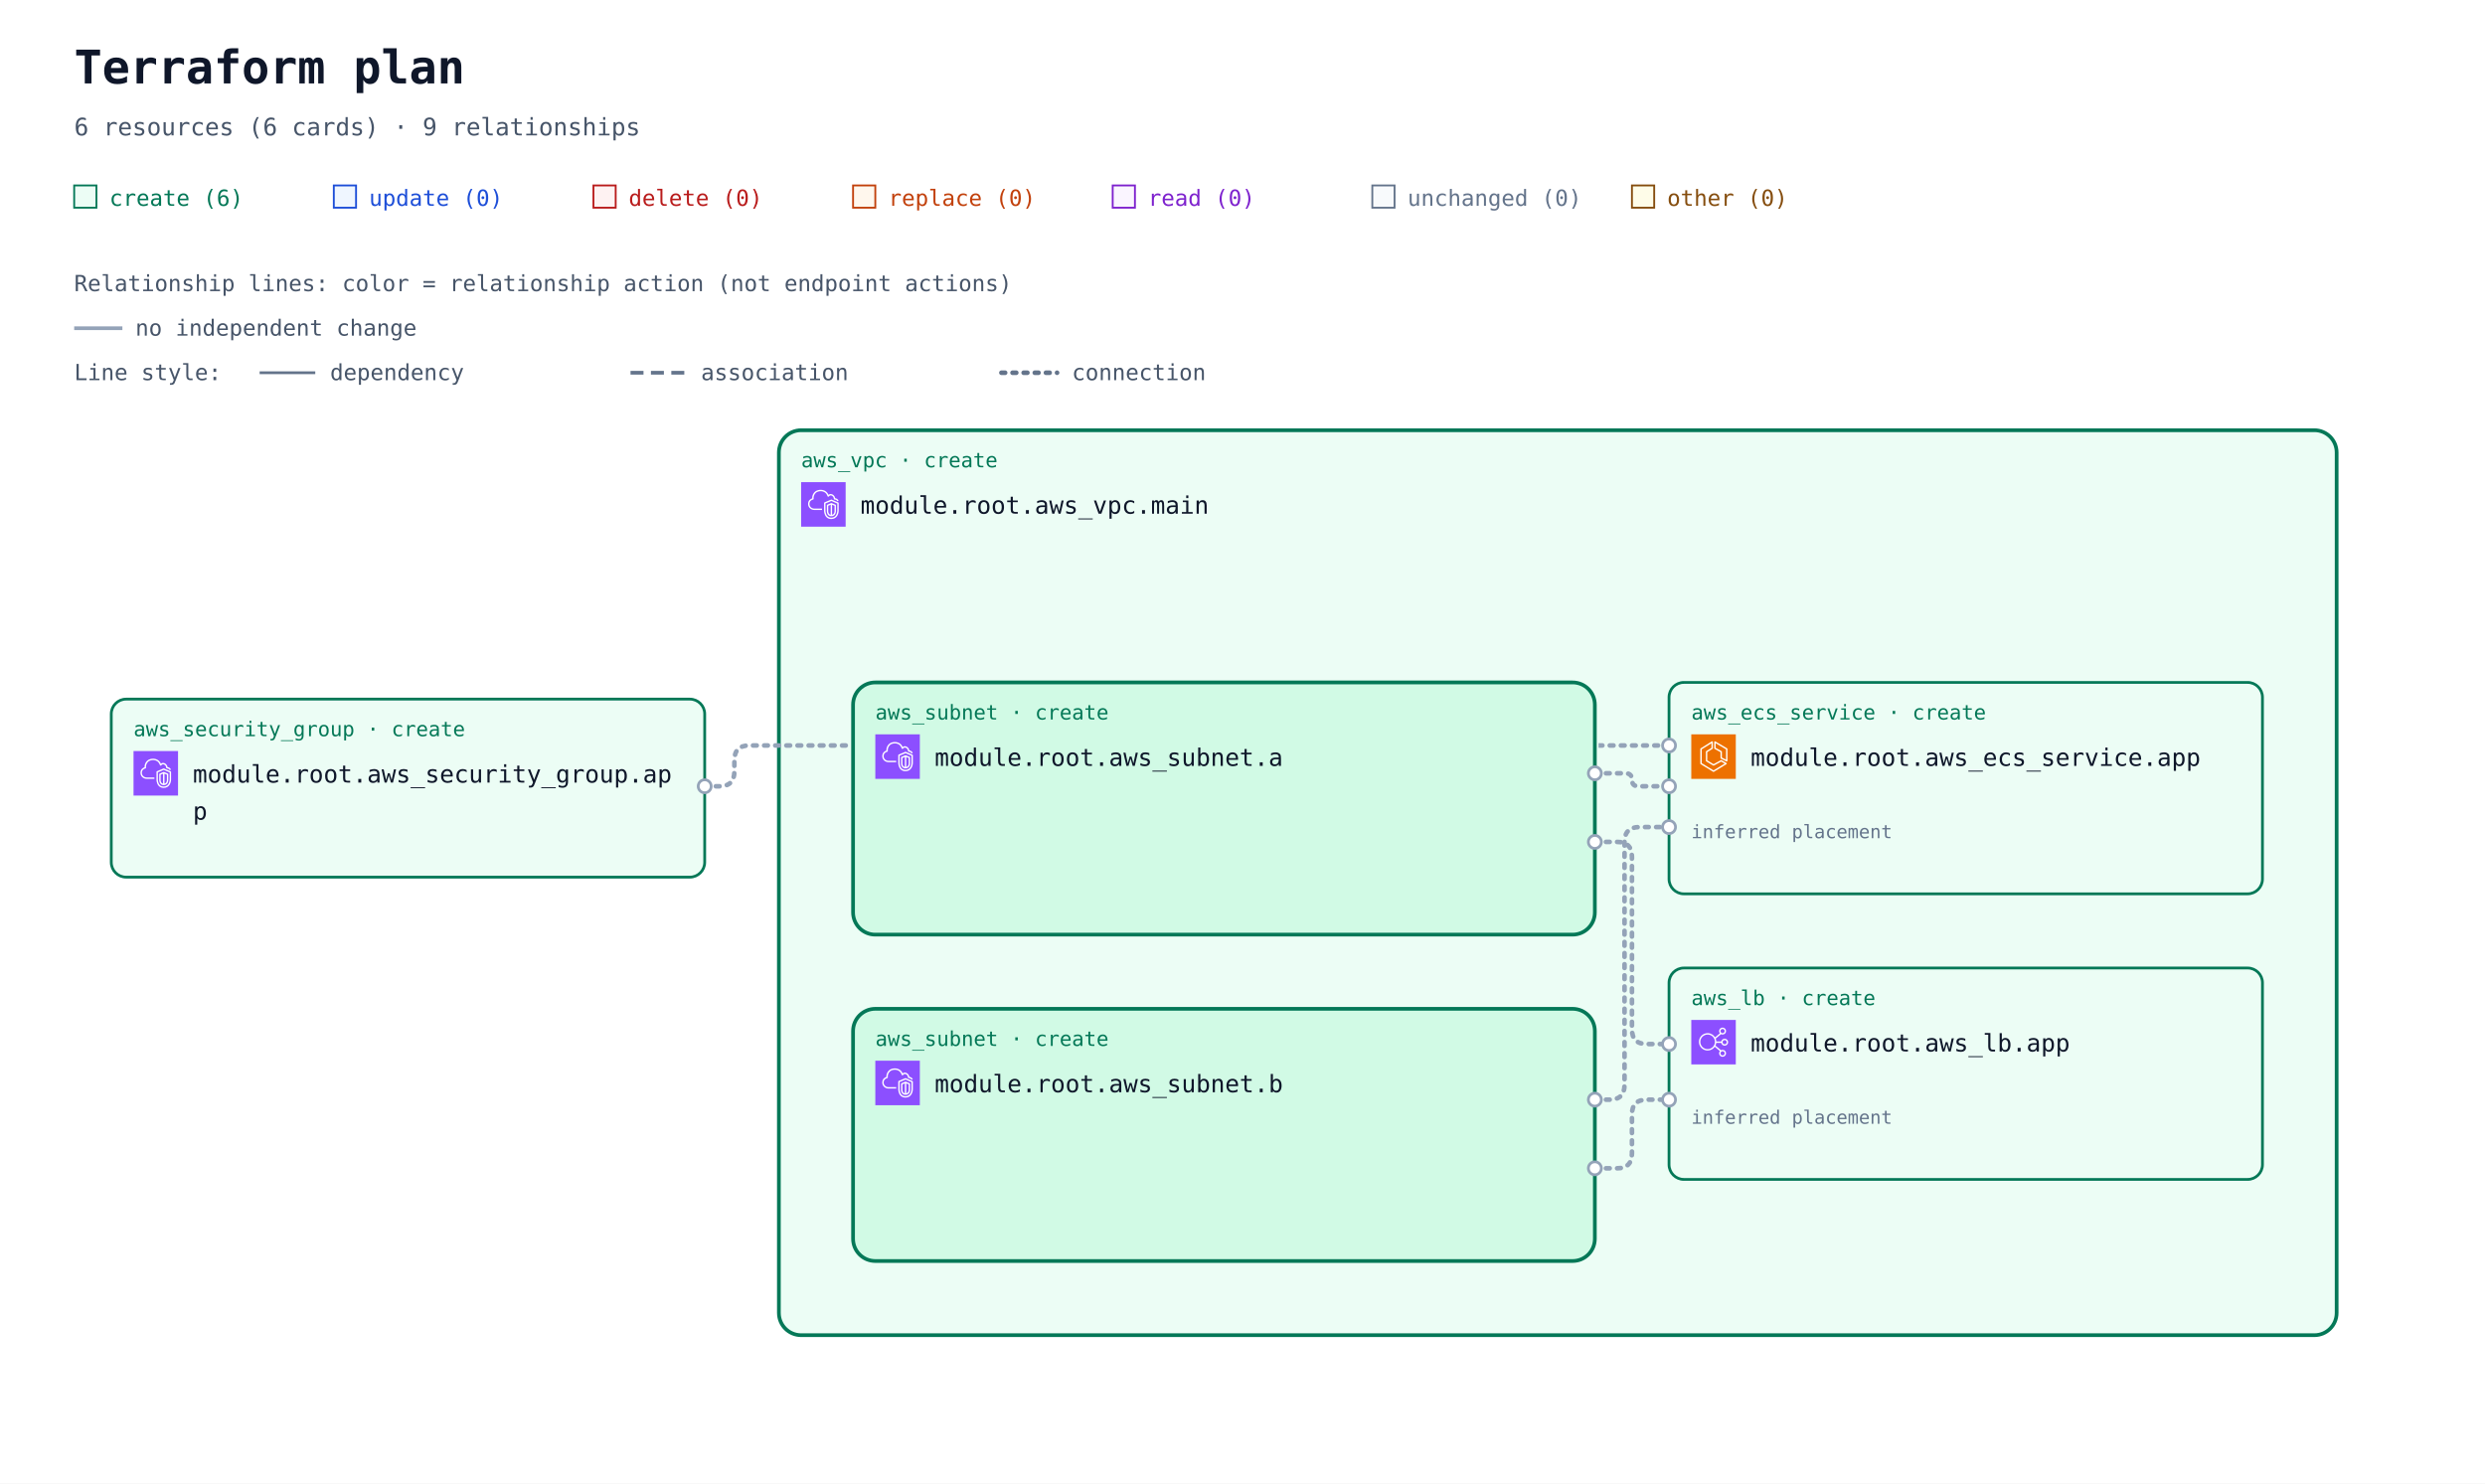
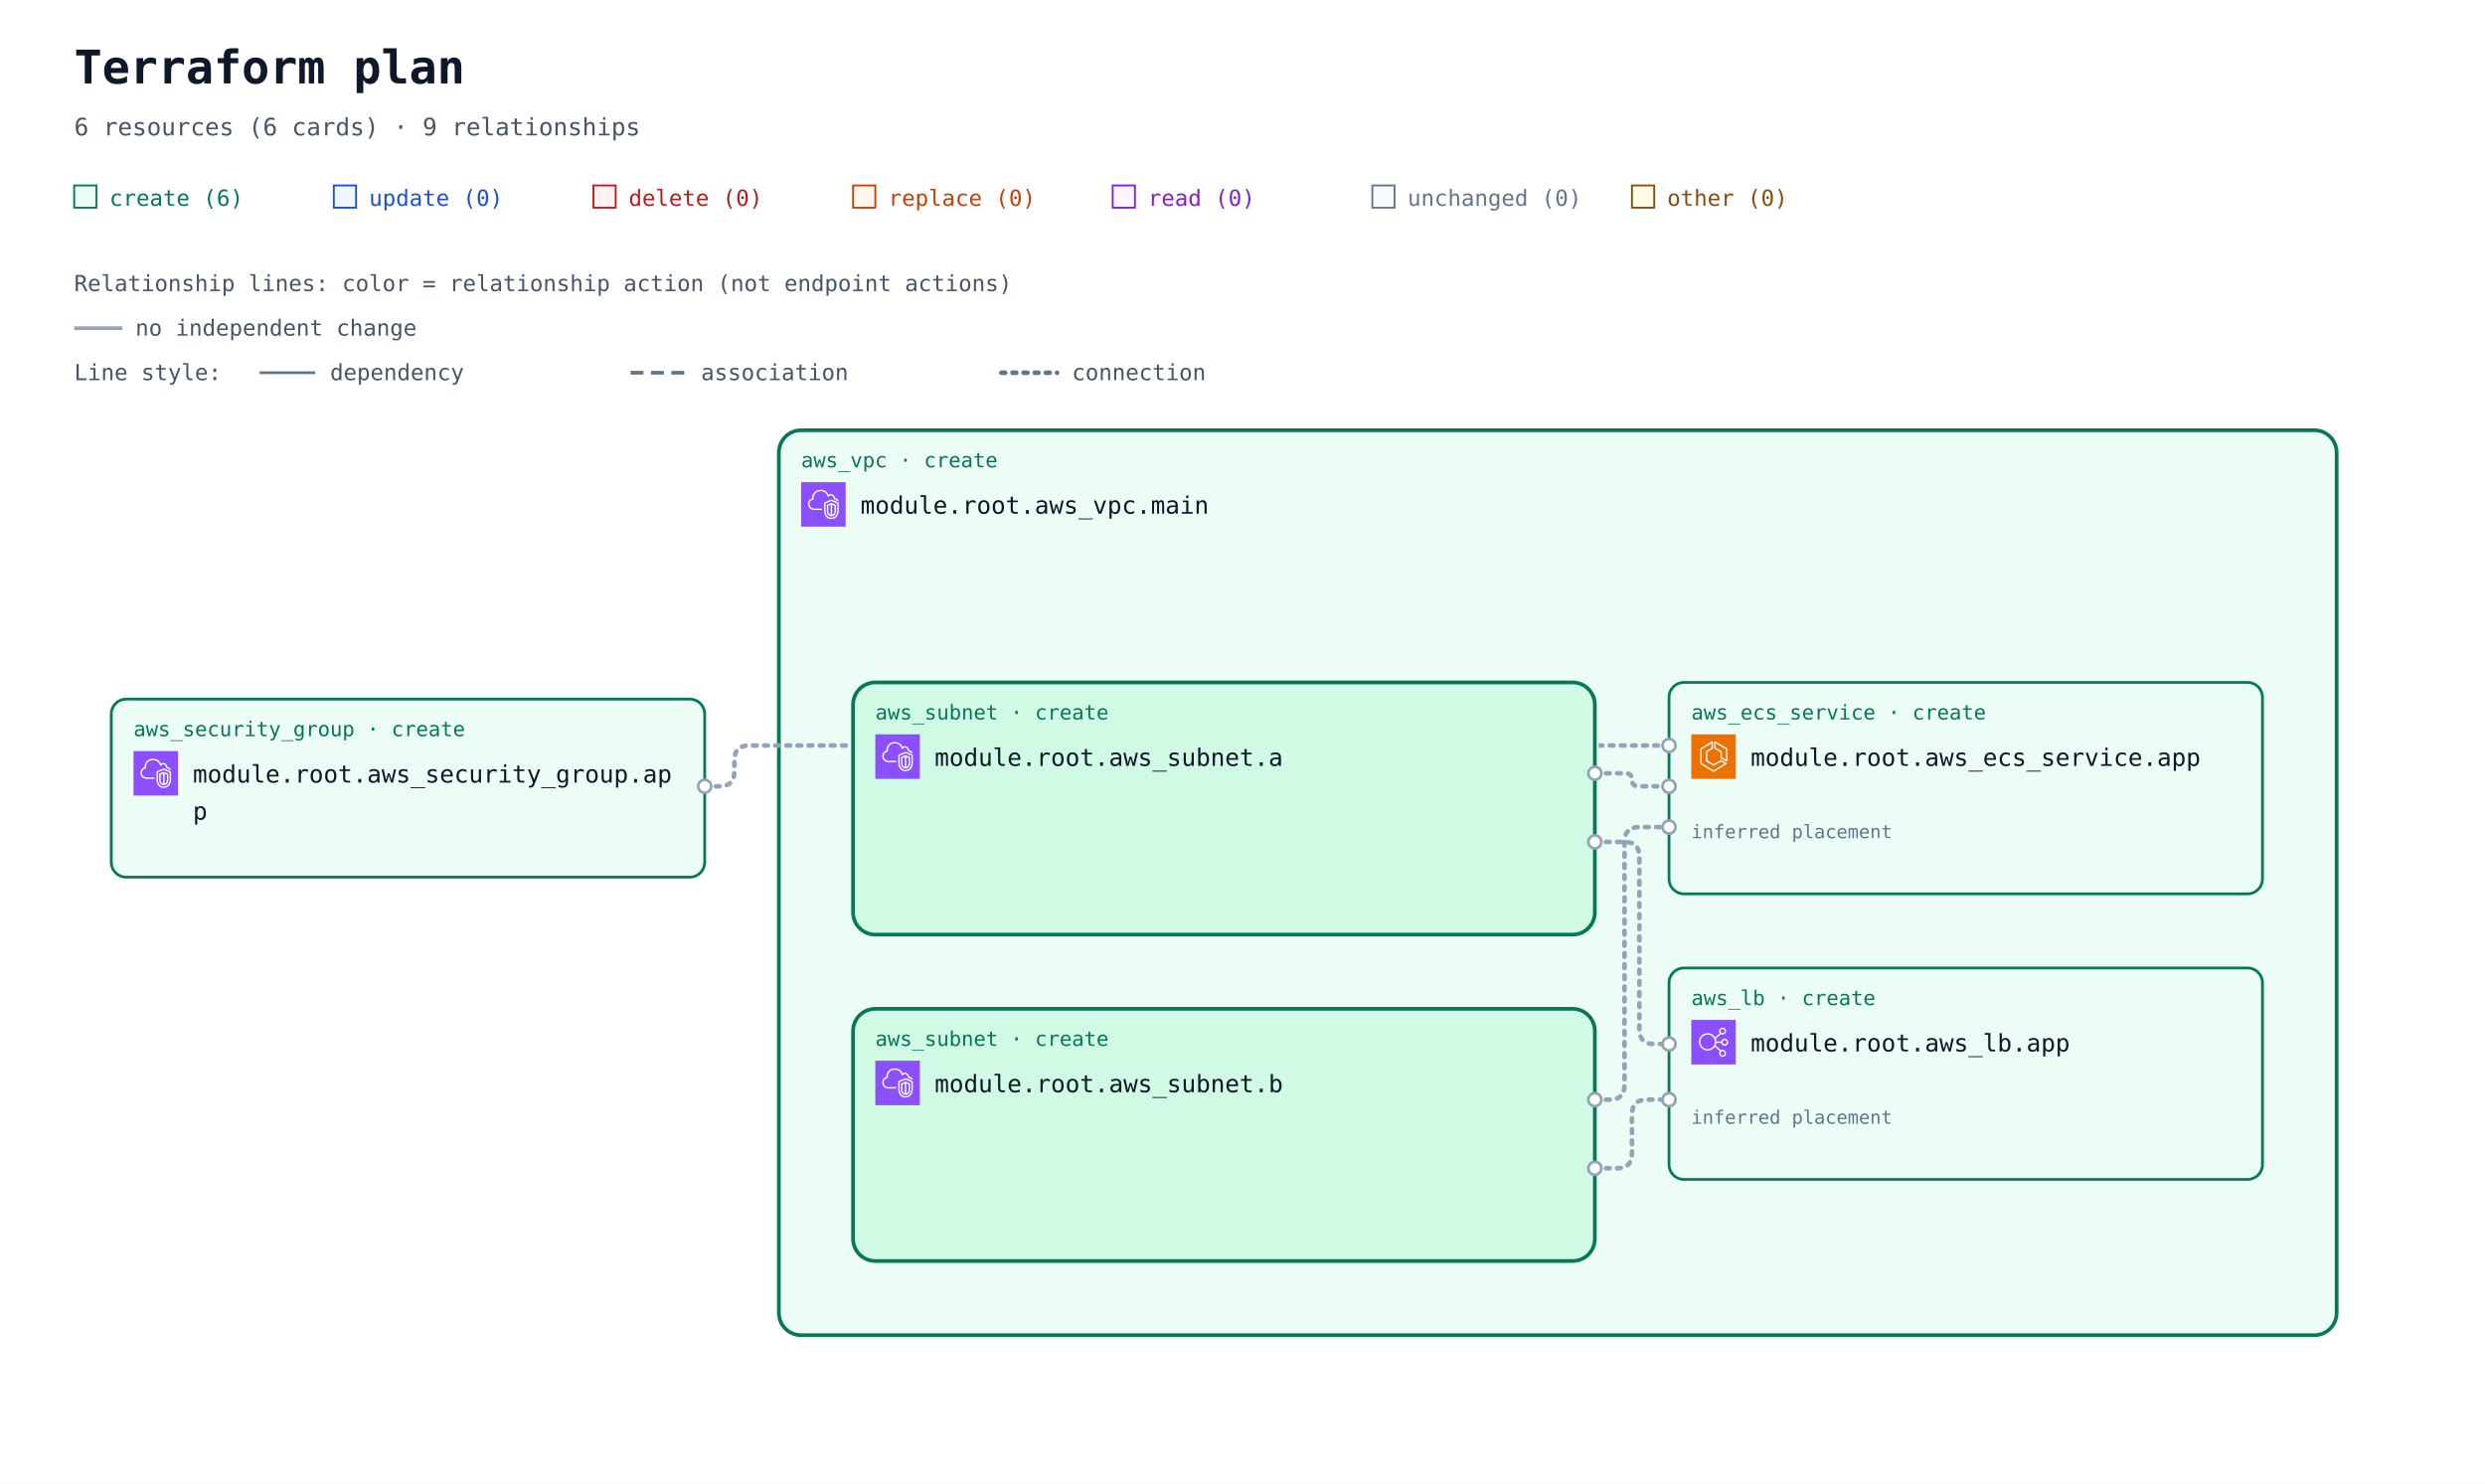
<svg xmlns="http://www.w3.org/2000/svg" width="1340" height="800" viewBox="0 0 1340 800" role="img" aria-labelledby="title description">
  <defs>
    <marker id="arrow" viewBox="0 0 10 10" refX="9" refY="5" markerWidth="7" markerHeight="7" markerUnits="userSpaceOnUse" orient="auto-start-reverse">
      <path d="M 0 0 L 10 5 L 0 10 z" fill="#94a3b8" />
    </marker>
    <symbol id="planorama-icon-aws-ecs" viewBox="0 0 64 64">
      <g>
        <g id="planorama-icon-aws-ecs-local-49636f6e2d4172636869746563747572652f34382f417263685f416d617a6f6e2d456c61737469632d436f6e7461696e65722d536572766963655f3438" stroke="none" stroke-width="1" fill="none" fill-rule="evenodd">
          <g id="planorama-icon-aws-ecs-local-49636f6e2d4172636869746563747572652d42472f34382f436f6d70757465" fill="#ED7100">
            <rect id="planorama-icon-aws-ecs-local-52656374616e676c65" x="0" y="0" width="64" height="64" />
          </g>
          <path d="M50,36.382 L44,33.382 L44,25 C44,24.637 43.803,24.302 43.485,24.126 L35,19.412 L35,12.75 L50,21.572 L50,36.382 Z M51.507,20.138 L34.507,10.139 C34.199,9.958 33.815,9.955 33.504,10.133 C33.192,10.311 33,10.642 33,11.001 L33,20 C33,20.363 33.197,20.698 33.515,20.874 L42,25.588 L42,34 C42,34.379 42.214,34.725 42.553,34.895 L50.553,38.895 C50.694,38.965 50.847,39 51,39 C51.183,39 51.365,38.95 51.525,38.851 C51.82,38.668 52,38.347 52,38 L52,21 C52,20.646 51.812,20.318 51.507,20.138 L51.507,20.138 Z M32,51.828 L15,41.439 L15,21.554 L29,12.805 L29,19.446 L21.47,24.152 C21.178,24.335 21,24.655 21,25 L21,38 C21,38.351 21.185,38.677 21.485,38.857 L31.485,44.857 C31.789,45.04 32.167,45.048 32.479,44.878 L42.988,39.146 L48.035,42.029 L32,51.828 Z M50.496,41.132 L43.496,37.132 C43.194,36.959 42.825,36.956 42.521,37.122 L32.023,42.848 L23,37.434 L23,25.554 L30.53,20.848 C30.822,20.665 31,20.345 31,20 L31,11.001 C31,10.637 30.803,10.303 30.484,10.126 C30.168,9.949 29.778,9.96 29.47,10.153 L13.47,20.152 C13.178,20.335 13,20.655 13,21 L13,42 C13,42.348 13.182,42.671 13.479,42.854 L31.479,53.854 C31.639,53.951 31.819,54 32,54 C32.181,54 32.361,53.951 32.521,53.854 L50.521,42.854 C50.823,42.669 51.005,42.339 51,41.985 C50.995,41.632 50.803,41.307 50.496,41.132 L50.496,41.132 Z" id="planorama-icon-aws-ecs-local-416d617a6f6e2d456c61737469632d436f6e7461696e65722d536572766963655f49636f6e5f34385f5371756964" fill="#FFFFFF" />
        </g>
      </g>
    </symbol>
    <symbol id="planorama-icon-aws-elb" viewBox="0 0 64 64">
      <g>
        <g id="planorama-icon-aws-elb-local-49636f6e2d4172636869746563747572652f34382f417263685f456c61737469632d4c6f61642d42616c616e63696e675f3438" stroke="none" stroke-width="1" fill="none" fill-rule="evenodd">
          <g id="planorama-icon-aws-elb-local-49636f6e2d4172636869746563747572652d42472f34382f4e6574776f726b696e672d436f6e74656e742d44656c6976657279" fill="#8C4FFF">
            <rect id="planorama-icon-aws-elb-local-52656374616e676c65" x="0" y="0" width="64" height="64" />
          </g>
          <path d="M23.5,42 C17.71,42 13,37.29 13,31.5 C13,25.71 17.71,21 23.5,21 C29.29,21 34,25.71 34,31.5 C34,37.29 29.29,42 23.5,42 M48,48 C48,49.654 46.654,51 45,51 C43.346,51 42,49.654 42,48 C42,46.346 43.346,45 45,45 C46.654,45 48,46.346 48,48 M45,13 C46.654,13 48,14.346 48,16 C48,17.654 46.654,19 45,19 C43.346,19 42,17.654 42,16 C42,14.346 43.346,13 45,13 M48,29 C49.654,29 51,30.346 51,32 C51,33.654 49.654,35 48,35 C46.346,35 45,33.654 45,32 C45,30.346 46.346,29 48,29 M35.901,33 L43.102,33 C43.565,35.279 45.586,37 48,37 C50.757,37 53,34.757 53,32 C53,29.243 50.757,27 48,27 C45.586,27 43.565,28.721 43.102,31 L35.975,31 C35.916,29.541 35.614,28.146 35.096,26.856 L42.799,20.467 C43.466,20.797 44.206,21 45,21 C47.757,21 50,18.757 50,16 C50,13.243 47.757,11 45,11 C42.243,11 40,13.243 40,16 C40,17.224 40.459,18.331 41.191,19.201 L34.172,25.024 C31.977,21.42 28.021,19 23.5,19 C16.607,19 11,24.607 11,31.5 C11,38.393 16.607,44 23.5,44 C27.743,44 31.493,41.871 33.754,38.629 L41.191,44.799 C40.459,45.669 40,46.776 40,48 C40,50.757 42.243,53 45,53 C47.757,53 50,50.757 50,48 C50,45.243 47.757,43 45,43 C44.206,43 43.466,43.203 42.799,43.533 L34.77,36.873 C35.344,35.673 35.736,34.373 35.901,33" id="planorama-icon-aws-elb-local-456c61737469632d4c6f61642d42616c616e63696e675f49636f6e5f34385f5371756964" fill="#FFFFFF" />
        </g>
      </g>
    </symbol>
    <symbol id="planorama-icon-aws-vpc" viewBox="0 0 64 64">
      <g>
        <g id="planorama-icon-aws-vpc-local-49636f6e2d4172636869746563747572652f34382f417263685f416d617a6f6e2d5669727475616c2d507269766174652d436c6f75645f3438" stroke="none" stroke-width="1" fill="none" fill-rule="evenodd">
          <g id="planorama-icon-aws-vpc-local-49636f6e2d4172636869746563747572652d42472f34382f4e6574776f726b696e672d436f6e74656e742d44656c6976657279" fill="#8C4FFF">
            <rect id="planorama-icon-aws-vpc-local-52656374616e676c65" x="0" y="0" width="64" height="64" />
          </g>
          <path d="M48,33.977 L44.499,32.508 L44.499,46.878 C47.906,46.147 47.998,42.181 48,41.995 L48,33.977 Z M42.499,46.923 L42.499,32.508 L39,33.977 L39,42.004 C39.008,42.466 39.183,46.339 42.499,46.923 L42.499,46.923 Z M43.112,30.082 C43.358,29.977 43.638,29.978 43.886,30.081 L49.387,32.39 C49.759,32.546 50,32.909 50,33.312 L50,42.004 C49.978,44.431 48.562,49.004 43.37,49.004 C38.393,49.004 37.026,44.432 37,42.015 L37,33.312 C37,32.909 37.241,32.546 37.613,32.39 L43.112,30.082 Z M52,30.792 L43.492,27.092 L35,30.668 L35,41.025 C34.999,41.09 34.963,46.009 37.807,48.894 C39.187,50.294 41.059,51.004 43.37,51.004 C51.808,51.004 51.996,41.425 52,41.018 L52,30.792 Z M54,30.136 L54,41.025 C53.973,45.173 51.716,53.004 43.37,53.004 C40.498,53.004 38.145,52.09 36.373,50.288 C32.941,46.797 32.996,41.243 33,41.008 L33,30.004 C33,29.602 33.241,29.238 33.612,29.082 L43.111,25.082 C43.363,24.976 43.647,24.978 43.897,25.087 L53.398,29.219 C53.764,29.378 54,29.738 54,30.136 L54,30.136 Z M19,38.004 L30,38.004 L30,40.004 L19,40.004 C14.216,40.004 10.271,36.483 10.02,31.988 C10.002,31.813 10,31.599 10,31.385 C10,26.086 13.654,24.038 15.919,23.278 C15.902,23.063 15.891,22.843 15.891,22.626 C15.891,18.039 18.658,13.701 22.621,12.079 C27.58,10.049 33.235,10.937 36.695,14.285 C37.718,15.282 38.604,16.596 39.343,18.206 C40.299,17.422 41.392,17.004 42.523,17.004 C45.234,17.004 48.281,19.296 48.9,23.062 C51.069,23.344 52.936,24.639 53.896,26.582 L52.104,27.469 C51.34,25.925 49.806,25.004 48,25.004 C47.471,25.004 47.033,24.591 47.002,24.063 C46.807,20.762 44.275,19.004 42.523,19.004 C41.55,19.004 40.582,19.574 39.797,20.608 C39.575,20.899 39.215,21.048 38.852,20.993 C38.49,20.938 38.187,20.691 38.062,20.348 C37.327,18.346 36.398,16.789 35.302,15.72 C32.406,12.917 27.615,12.196 23.379,13.93 C19.775,15.405 17.891,19.421 17.891,22.626 C17.891,23.026 17.947,23.503 17.993,23.886 C18.053,24.386 17.73,24.853 17.24,24.975 C15.283,25.459 12,26.937 12,31.385 C12,31.535 11.998,31.685 12.013,31.836 C12.209,35.312 15.276,38.004 19,38.004 L19,38.004 Z" id="planorama-icon-aws-vpc-local-416d617a6f6e2d5669727475616c2d507269766174652d436c6f75645f49636f6e5f34385f5371756964" fill="#FFFFFF" />
        </g>
      </g>
    </symbol>
    <mask id="container-occlusion-0" maskUnits="userSpaceOnUse" maskContentUnits="userSpaceOnUse" x="0" y="0" width="1340" height="728" style="mask-type:luminance">
      <rect width="1340" height="728" fill="white" />
      <rect x="458" y="294" width="404" height="140" rx="14" fill="black" />
    </mask>
    <mask id="container-occlusion-1" maskUnits="userSpaceOnUse" maskContentUnits="userSpaceOnUse" x="0" y="0" width="1340" height="728" style="mask-type:luminance">
      <rect width="1340" height="728" fill="white" />
      <rect x="458" y="294" width="404" height="140" rx="14" fill="black" />
      <rect x="458" y="470" width="404" height="140" rx="14" fill="black" />
    </mask>
    <mask id="container-occlusion-2" maskUnits="userSpaceOnUse" maskContentUnits="userSpaceOnUse" x="0" y="0" width="1340" height="728" style="mask-type:luminance">
      <rect width="1340" height="728" fill="white" />
      <rect x="458" y="470" width="404" height="140" rx="14" fill="black" />
    </mask>
  </defs>
  <rect width="100%" height="100%" fill="#ffffff" />
  <g font-family="ui-monospace, SFMono-Regular, Consolas, monospace">
    <text x="40" y="45" font-size="25" font-weight="700" fill="#0f172a">Terraform plan</text>
    <text x="40" y="73" font-size="13" fill="#475569">6 resources (6 cards) · 9 relationships</text>
    <rect x="40" y="100" width="12" height="12" fill="#ecfdf5" stroke="#047857" />
    <text x="59" y="111" font-size="12" fill="#047857">create (6)</text>
    <rect x="180" y="100" width="12" height="12" fill="#eff6ff" stroke="#1d4ed8" />
    <text x="199" y="111" font-size="12" fill="#1d4ed8">update (0)</text>
    <rect x="320" y="100" width="12" height="12" fill="#fef2f2" stroke="#b91c1c" />
    <text x="339" y="111" font-size="12" fill="#b91c1c">delete (0)</text>
    <rect x="460" y="100" width="12" height="12" fill="#fff7ed" stroke="#c2410c" />
    <text x="479" y="111" font-size="12" fill="#c2410c">replace (0)</text>
    <rect x="600" y="100" width="12" height="12" fill="#faf5ff" stroke="#7e22ce" />
    <text x="619" y="111" font-size="12" fill="#7e22ce">read (0)</text>
    <rect x="740" y="100" width="12" height="12" fill="#f8fafc" stroke="#64748b" />
    <text x="759" y="111" font-size="12" fill="#64748b">unchanged (0)</text>
    <rect x="880" y="100" width="12" height="12" fill="#fefce8" stroke="#854d0e" />
    <text x="899" y="111" font-size="12" fill="#854d0e">other (0)</text>
    <g id="relationship-legend" font-size="12" fill="#475569">
      <text x="40" y="157">Relationship lines: color = relationship action (not endpoint actions)</text>
      <path d="M 40 177 H 66" stroke="#94a3b8" stroke-width="2" />
      <text x="73" y="181">no independent change</text>
      <text x="40" y="205">Line style:</text>
      <path d="M 140 201 H 170" stroke="#64748b" stroke-width="1.5" />
      <text x="178" y="205">dependency</text>
      <path d="M 340 201 H 370" stroke="#64748b" stroke-width="2" stroke-dasharray="7 4" />
      <text x="378" y="205">association</text>
      <path d="M 540 201 H 570" stroke="#64748b" stroke-width="2.5" stroke-dasharray="2 4" stroke-linecap="round" />
      <text x="578" y="205">connection</text>
    </g>
    <g transform="translate(0 72)">
      <g data-architecture="true" transform="translate(0 0)">
        <g data-container="resource-6177735f7670632e6d61696e-current">
          <rect x="420" y="160" width="840" height="488" rx="12" fill="#ecfdf5" stroke="#047857" stroke-width="2" data-mode="managed" />
        </g>
        <g data-container="resource-6177735f7375626e65742e61-current">
          <rect x="460" y="296" width="400" height="136" rx="12" fill="#d1fae5" stroke="#047857" stroke-width="2" data-mode="managed" />
        </g>
        <g data-container="resource-6177735f7375626e65742e62-current">
          <rect x="460" y="472" width="400" height="136" rx="12" fill="#d1fae5" stroke="#047857" stroke-width="2" data-mode="managed" />
        </g>
        <path d="M 380 352 L 388 352 Q 396 352 396 344 L 396 338 Q 396 330 404 330 L 900 330 " data-edge-kind="connection" data-directionality="undirected" data-source="resource-6177735f73656375726974795f67726f75702e617070-current" data-target="resource-6177735f6563735f736572766963652e617070-current" fill="none" stroke="#94a3b8" stroke-width="2.5" stroke-dasharray="2 4" stroke-linecap="round" stroke-linejoin="round" mask="url(#container-occlusion-1)" />
        <path d="M 860 345 L 876.5 345 Q 880 345 880 348.5 L 880 348.5 Q 880 352 883.5 352 L 900 352 " data-edge-kind="connection" data-directionality="undirected" data-source="resource-6177735f7375626e65742e61-current" data-target="resource-6177735f6563735f736572766963652e617070-current" fill="none" stroke="#94a3b8" stroke-width="2.5" stroke-dasharray="2 4" stroke-linecap="round" stroke-linejoin="round" mask="url(#container-occlusion-2)" />
-         <path d="M 860 382 L 872 382 Q 880 382 880 390 L 880 483 Q 880 491 888 491 L 900 491 " data-edge-kind="connection" data-directionality="undirected" data-source="resource-6177735f7375626e65742e61-current" data-target="resource-6177735f6c622e617070-current" fill="none" stroke="#94a3b8" stroke-width="2.5" stroke-dasharray="2 4" stroke-linecap="round" stroke-linejoin="round" mask="url(#container-occlusion-2)" />
+         <path d="M 860 382 L 876 382 Q 884 382 884 390 L 884 483 Q 884 491 892 491 L 900 491 " data-edge-kind="connection" data-directionality="undirected" data-source="resource-6177735f7375626e65742e61-current" data-target="resource-6177735f6c622e617070-current" fill="none" stroke="#94a3b8" stroke-width="2.5" stroke-dasharray="2 4" stroke-linecap="round" stroke-linejoin="round" mask="url(#container-occlusion-2)" />
        <path d="M 860 521 L 868 521 Q 876 521 876 513 L 876 382 Q 876 374 884 374 L 900 374 " data-edge-kind="connection" data-directionality="undirected" data-source="resource-6177735f7375626e65742e62-current" data-target="resource-6177735f6563735f736572766963652e617070-current" fill="none" stroke="#94a3b8" stroke-width="2.5" stroke-dasharray="2 4" stroke-linecap="round" stroke-linejoin="round" mask="url(#container-occlusion-0)" />
        <path d="M 860 558 L 872 558 Q 880 558 880 550 L 880 529 Q 880 521 888 521 L 900 521 " data-edge-kind="connection" data-directionality="undirected" data-source="resource-6177735f7375626e65742e62-current" data-target="resource-6177735f6c622e617070-current" fill="none" stroke="#94a3b8" stroke-width="2.5" stroke-dasharray="2 4" stroke-linecap="round" stroke-linejoin="round" mask="url(#container-occlusion-0)" />
        <g data-edge-kind="containment" data-source="resource-6177735f7670632e6d61696e-current" data-target="resource-6177735f7375626e65742e61-current" />
        <g data-edge-kind="containment" data-source="resource-6177735f7670632e6d61696e-current" data-target="resource-6177735f7375626e65742e62-current" />
        <g data-edge-kind="containment" data-source="resource-6177735f7670632e6d61696e-current" data-target="resource-6177735f6563735f736572766963652e617070-current" />
        <g data-edge-kind="containment" data-source="resource-6177735f7670632e6d61696e-current" data-target="resource-6177735f6c622e617070-current" />
        <g id="resource-6177735f6563735f736572766963652e617070-current" data-architecture-id="terraform:6177735f6563735f736572766963652e617070-current" data-qualified-address="module.root.aws_ecs_service.app" data-terraform-address="aws_ecs_service.app">
          <rect x="900" y="296" width="320" height="114" rx="8" fill="#ecfdf5" stroke="#047857" stroke-width="1.5" data-mode="managed" />
          <text x="912" y="316" font-size="11" fill="#047857">aws_ecs_service · create</text>
          <use href="#planorama-icon-aws-ecs" x="912" y="324" width="24" height="24" aria-hidden="true" />
          <text x="944" y="341" font-size="13" fill="#0f172a">module.root.aws_ecs_service.app</text>
          <text x="912" y="398" font-size="10" fill="#64748b" data-role="controller" />
          <text x="912" y="380" font-size="10" fill="#64748b" data-placement="inferred">inferred placement</text>
        </g>
        <g id="resource-6177735f6c622e617070-current" data-architecture-id="terraform:6177735f6c622e617070-current" data-qualified-address="module.root.aws_lb.app" data-terraform-address="aws_lb.app">
          <rect x="900" y="450" width="320" height="114" rx="8" fill="#ecfdf5" stroke="#047857" stroke-width="1.5" data-mode="managed" />
          <text x="912" y="470" font-size="11" fill="#047857">aws_lb · create</text>
          <use href="#planorama-icon-aws-elb" x="912" y="478" width="24" height="24" aria-hidden="true" />
          <text x="944" y="495" font-size="13" fill="#0f172a">module.root.aws_lb.app</text>
          <text x="912" y="552" font-size="10" fill="#64748b" />
          <text x="912" y="534" font-size="10" fill="#64748b" data-placement="inferred">inferred placement</text>
        </g>
        <g id="resource-6177735f73656375726974795f67726f75702e617070-current" data-architecture-id="terraform:6177735f73656375726974795f67726f75702e617070-current" data-qualified-address="module.root.aws_security_group.app" data-terraform-address="aws_security_group.app">
          <rect x="60" y="305" width="320" height="96" rx="8" fill="#ecfdf5" stroke="#047857" stroke-width="1.5" data-mode="managed" />
          <text x="72" y="325" font-size="11" fill="#047857">aws_security_group · create</text>
          <use href="#planorama-icon-aws-vpc" x="72" y="333" width="24" height="24" aria-hidden="true" />
          <text x="104" y="350" font-size="13" fill="#0f172a">module.root.aws_security_group.ap</text>
          <text x="104" y="370" font-size="13" fill="#0f172a">p</text>
          <text x="72" y="389" font-size="10" fill="#64748b" data-role="policy" />
        </g>
        <g id="resource-6177735f7375626e65742e61-current" data-architecture-id="terraform:6177735f7375626e65742e61-current" data-qualified-address="module.root.aws_subnet.a" data-terraform-address="aws_subnet.a">
          <text x="472" y="316" font-size="11" fill="#047857">aws_subnet · create</text>
          <use href="#planorama-icon-aws-vpc" x="472" y="324" width="24" height="24" aria-hidden="true" />
          <text x="504" y="341" font-size="13" fill="#0f172a">module.root.aws_subnet.a</text>
          <text x="472" y="380" font-size="10" fill="#64748b" />
        </g>
        <g id="resource-6177735f7375626e65742e62-current" data-architecture-id="terraform:6177735f7375626e65742e62-current" data-qualified-address="module.root.aws_subnet.b" data-terraform-address="aws_subnet.b">
          <text x="472" y="492" font-size="11" fill="#047857">aws_subnet · create</text>
          <use href="#planorama-icon-aws-vpc" x="472" y="500" width="24" height="24" aria-hidden="true" />
          <text x="504" y="517" font-size="13" fill="#0f172a">module.root.aws_subnet.b</text>
          <text x="472" y="556" font-size="10" fill="#64748b" />
        </g>
        <g id="resource-6177735f7670632e6d61696e-current" data-architecture-id="terraform:6177735f7670632e6d61696e-current" data-qualified-address="module.root.aws_vpc.main" data-terraform-address="aws_vpc.main">
          <text x="432" y="180" font-size="11" fill="#047857">aws_vpc · create</text>
          <use href="#planorama-icon-aws-vpc" x="432" y="188" width="24" height="24" aria-hidden="true" />
          <text x="464" y="205" font-size="13" fill="#0f172a">module.root.aws_vpc.main</text>
          <text x="432" y="244" font-size="10" fill="#64748b" />
        </g>
        <g data-endpoints="true" data-source="resource-6177735f73656375726974795f67726f75702e617070-current" data-target="resource-6177735f6563735f736572766963652e617070-current" aria-hidden="true">
          <circle data-endpoint="source" cx="380" cy="352" r="3.5" fill="#ffffff" stroke="#94a3b8" stroke-width="1.5" />
          <circle data-endpoint="target" cx="900" cy="330" r="3.5" fill="#ffffff" stroke="#94a3b8" stroke-width="1.5" />
        </g>
        <g data-endpoints="true" data-source="resource-6177735f7375626e65742e61-current" data-target="resource-6177735f6563735f736572766963652e617070-current" aria-hidden="true">
          <circle data-endpoint="source" cx="860" cy="345" r="3.5" fill="#ffffff" stroke="#94a3b8" stroke-width="1.5" />
          <circle data-endpoint="target" cx="900" cy="352" r="3.5" fill="#ffffff" stroke="#94a3b8" stroke-width="1.5" />
        </g>
        <g data-endpoints="true" data-source="resource-6177735f7375626e65742e61-current" data-target="resource-6177735f6c622e617070-current" aria-hidden="true">
          <circle data-endpoint="source" cx="860" cy="382" r="3.5" fill="#ffffff" stroke="#94a3b8" stroke-width="1.5" />
          <circle data-endpoint="target" cx="900" cy="491" r="3.5" fill="#ffffff" stroke="#94a3b8" stroke-width="1.5" />
        </g>
        <g data-endpoints="true" data-source="resource-6177735f7375626e65742e62-current" data-target="resource-6177735f6563735f736572766963652e617070-current" aria-hidden="true">
          <circle data-endpoint="source" cx="860" cy="521" r="3.5" fill="#ffffff" stroke="#94a3b8" stroke-width="1.5" />
          <circle data-endpoint="target" cx="900" cy="374" r="3.5" fill="#ffffff" stroke="#94a3b8" stroke-width="1.5" />
        </g>
        <g data-endpoints="true" data-source="resource-6177735f7375626e65742e62-current" data-target="resource-6177735f6c622e617070-current" aria-hidden="true">
          <circle data-endpoint="source" cx="860" cy="558" r="3.5" fill="#ffffff" stroke="#94a3b8" stroke-width="1.5" />
          <circle data-endpoint="target" cx="900" cy="521" r="3.5" fill="#ffffff" stroke="#94a3b8" stroke-width="1.5" />
        </g>
      </g>
    </g>
  </g>
</svg>
